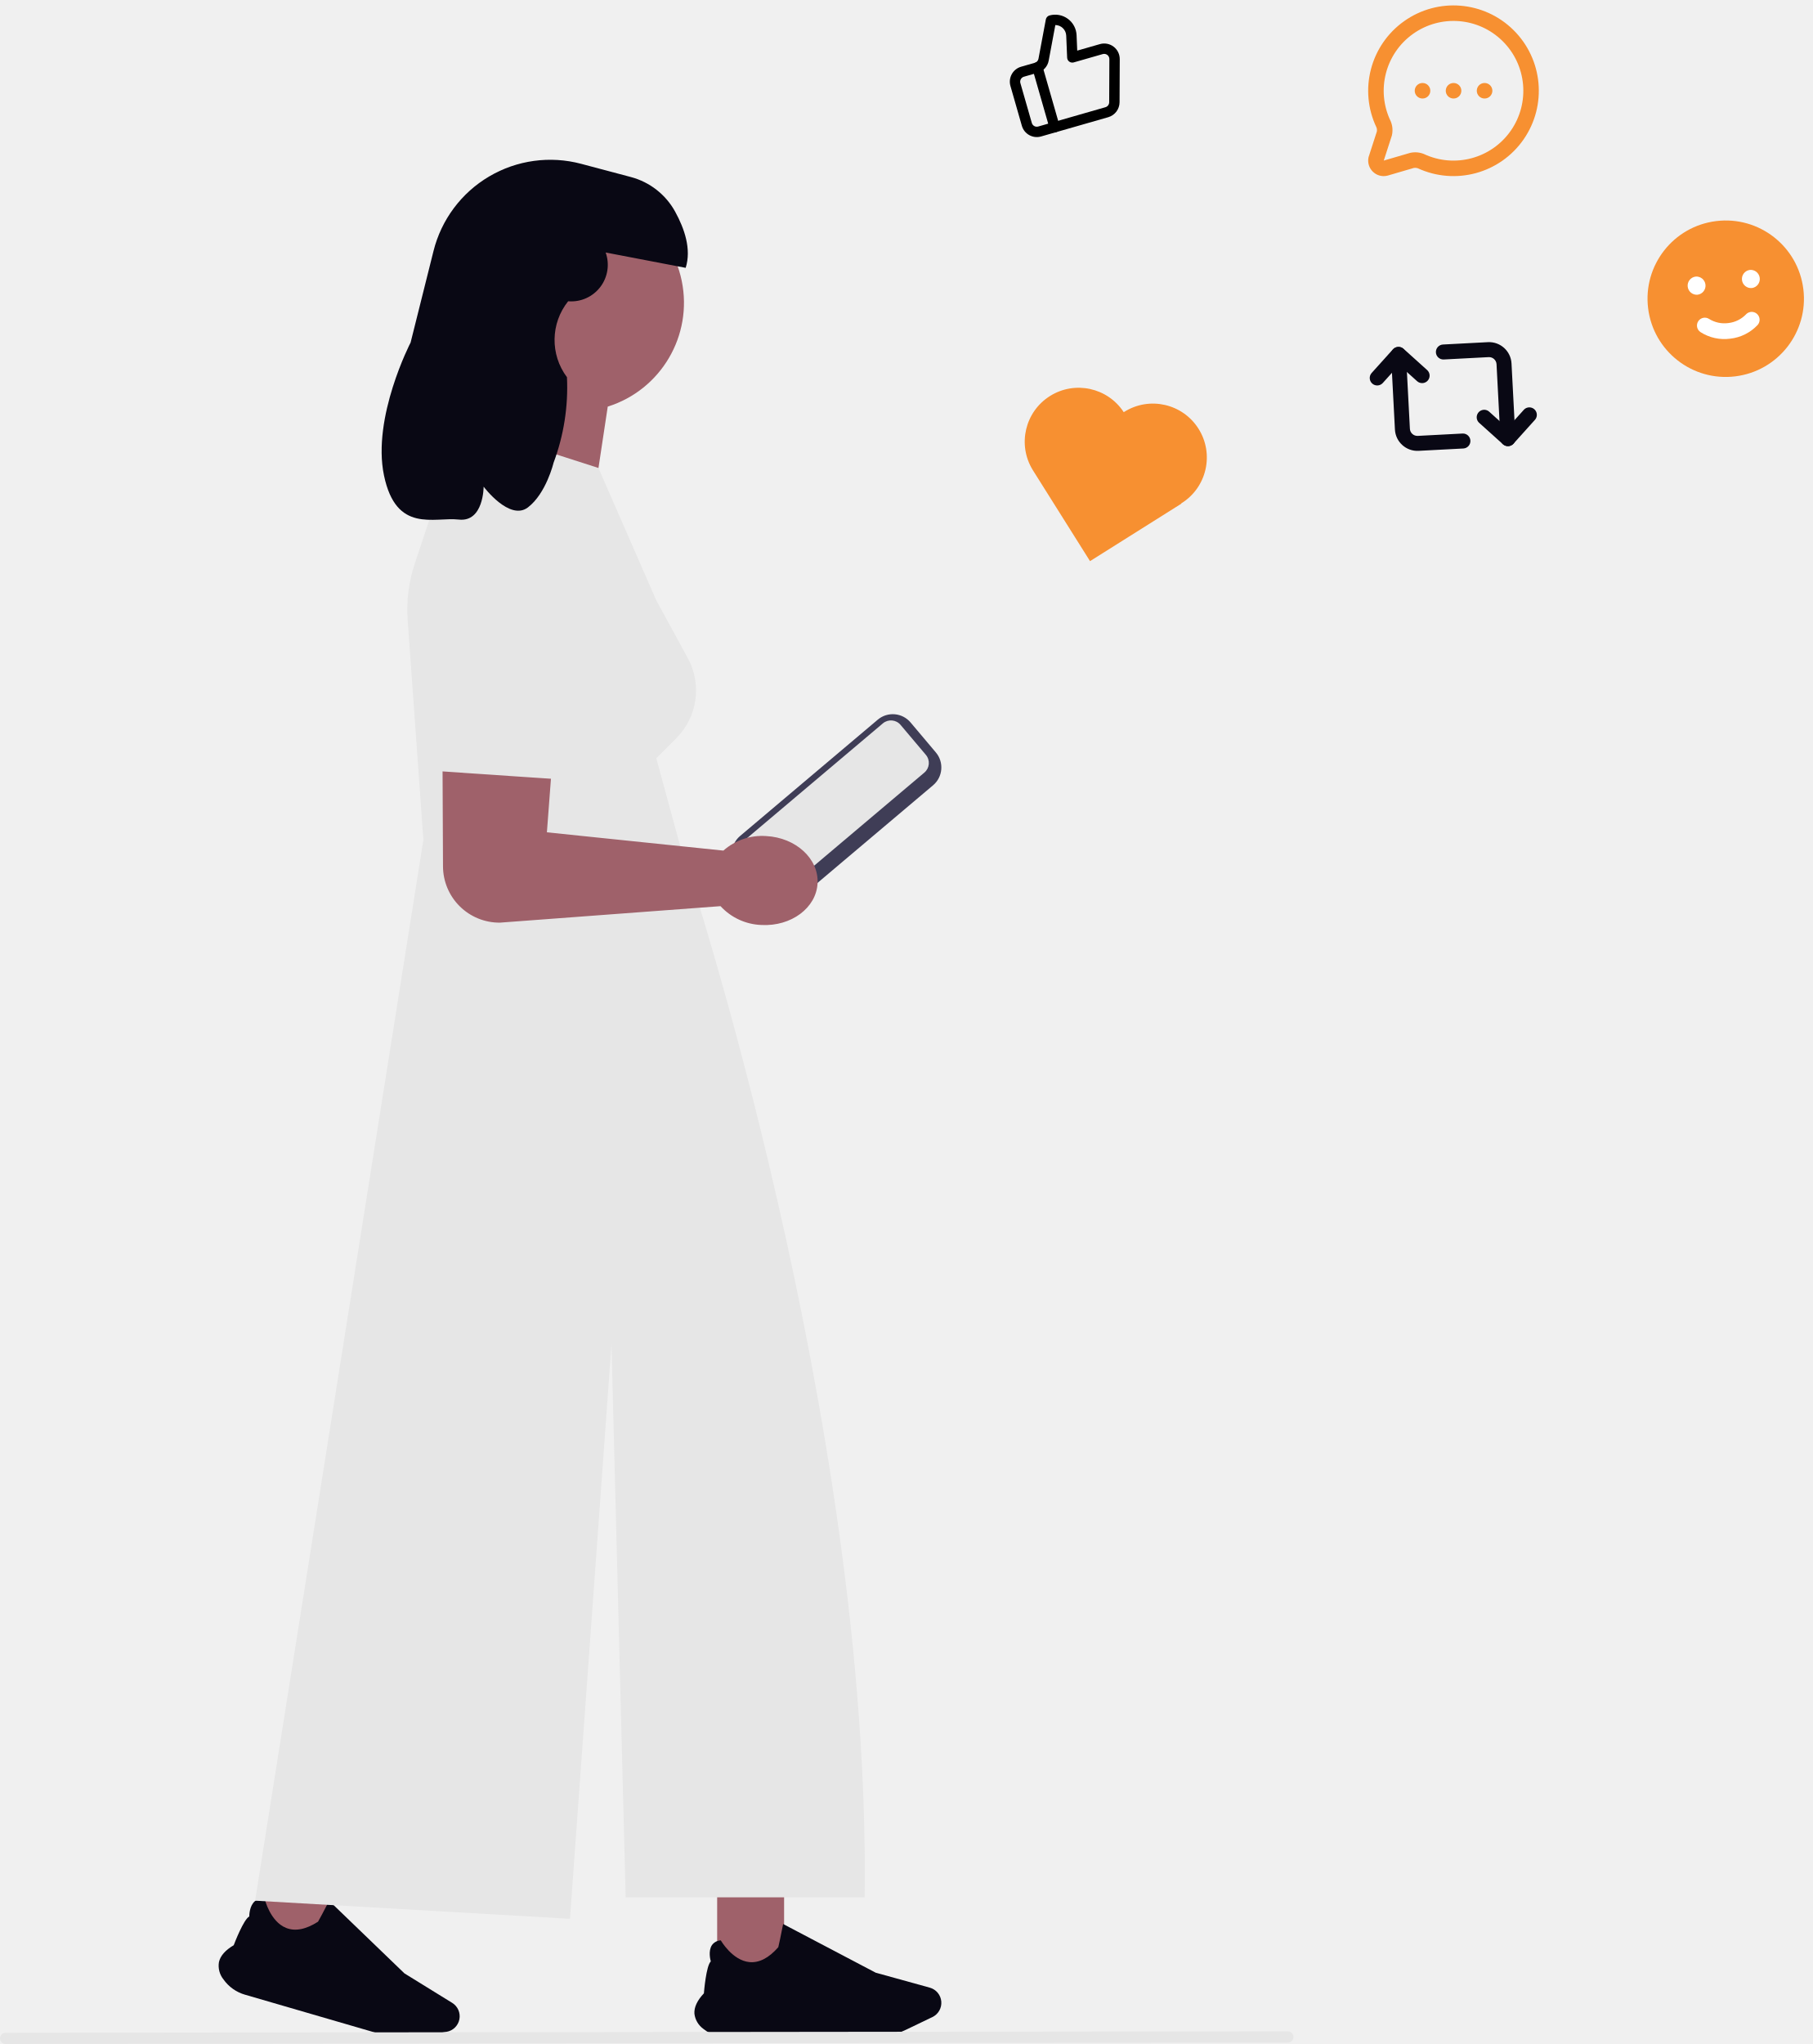
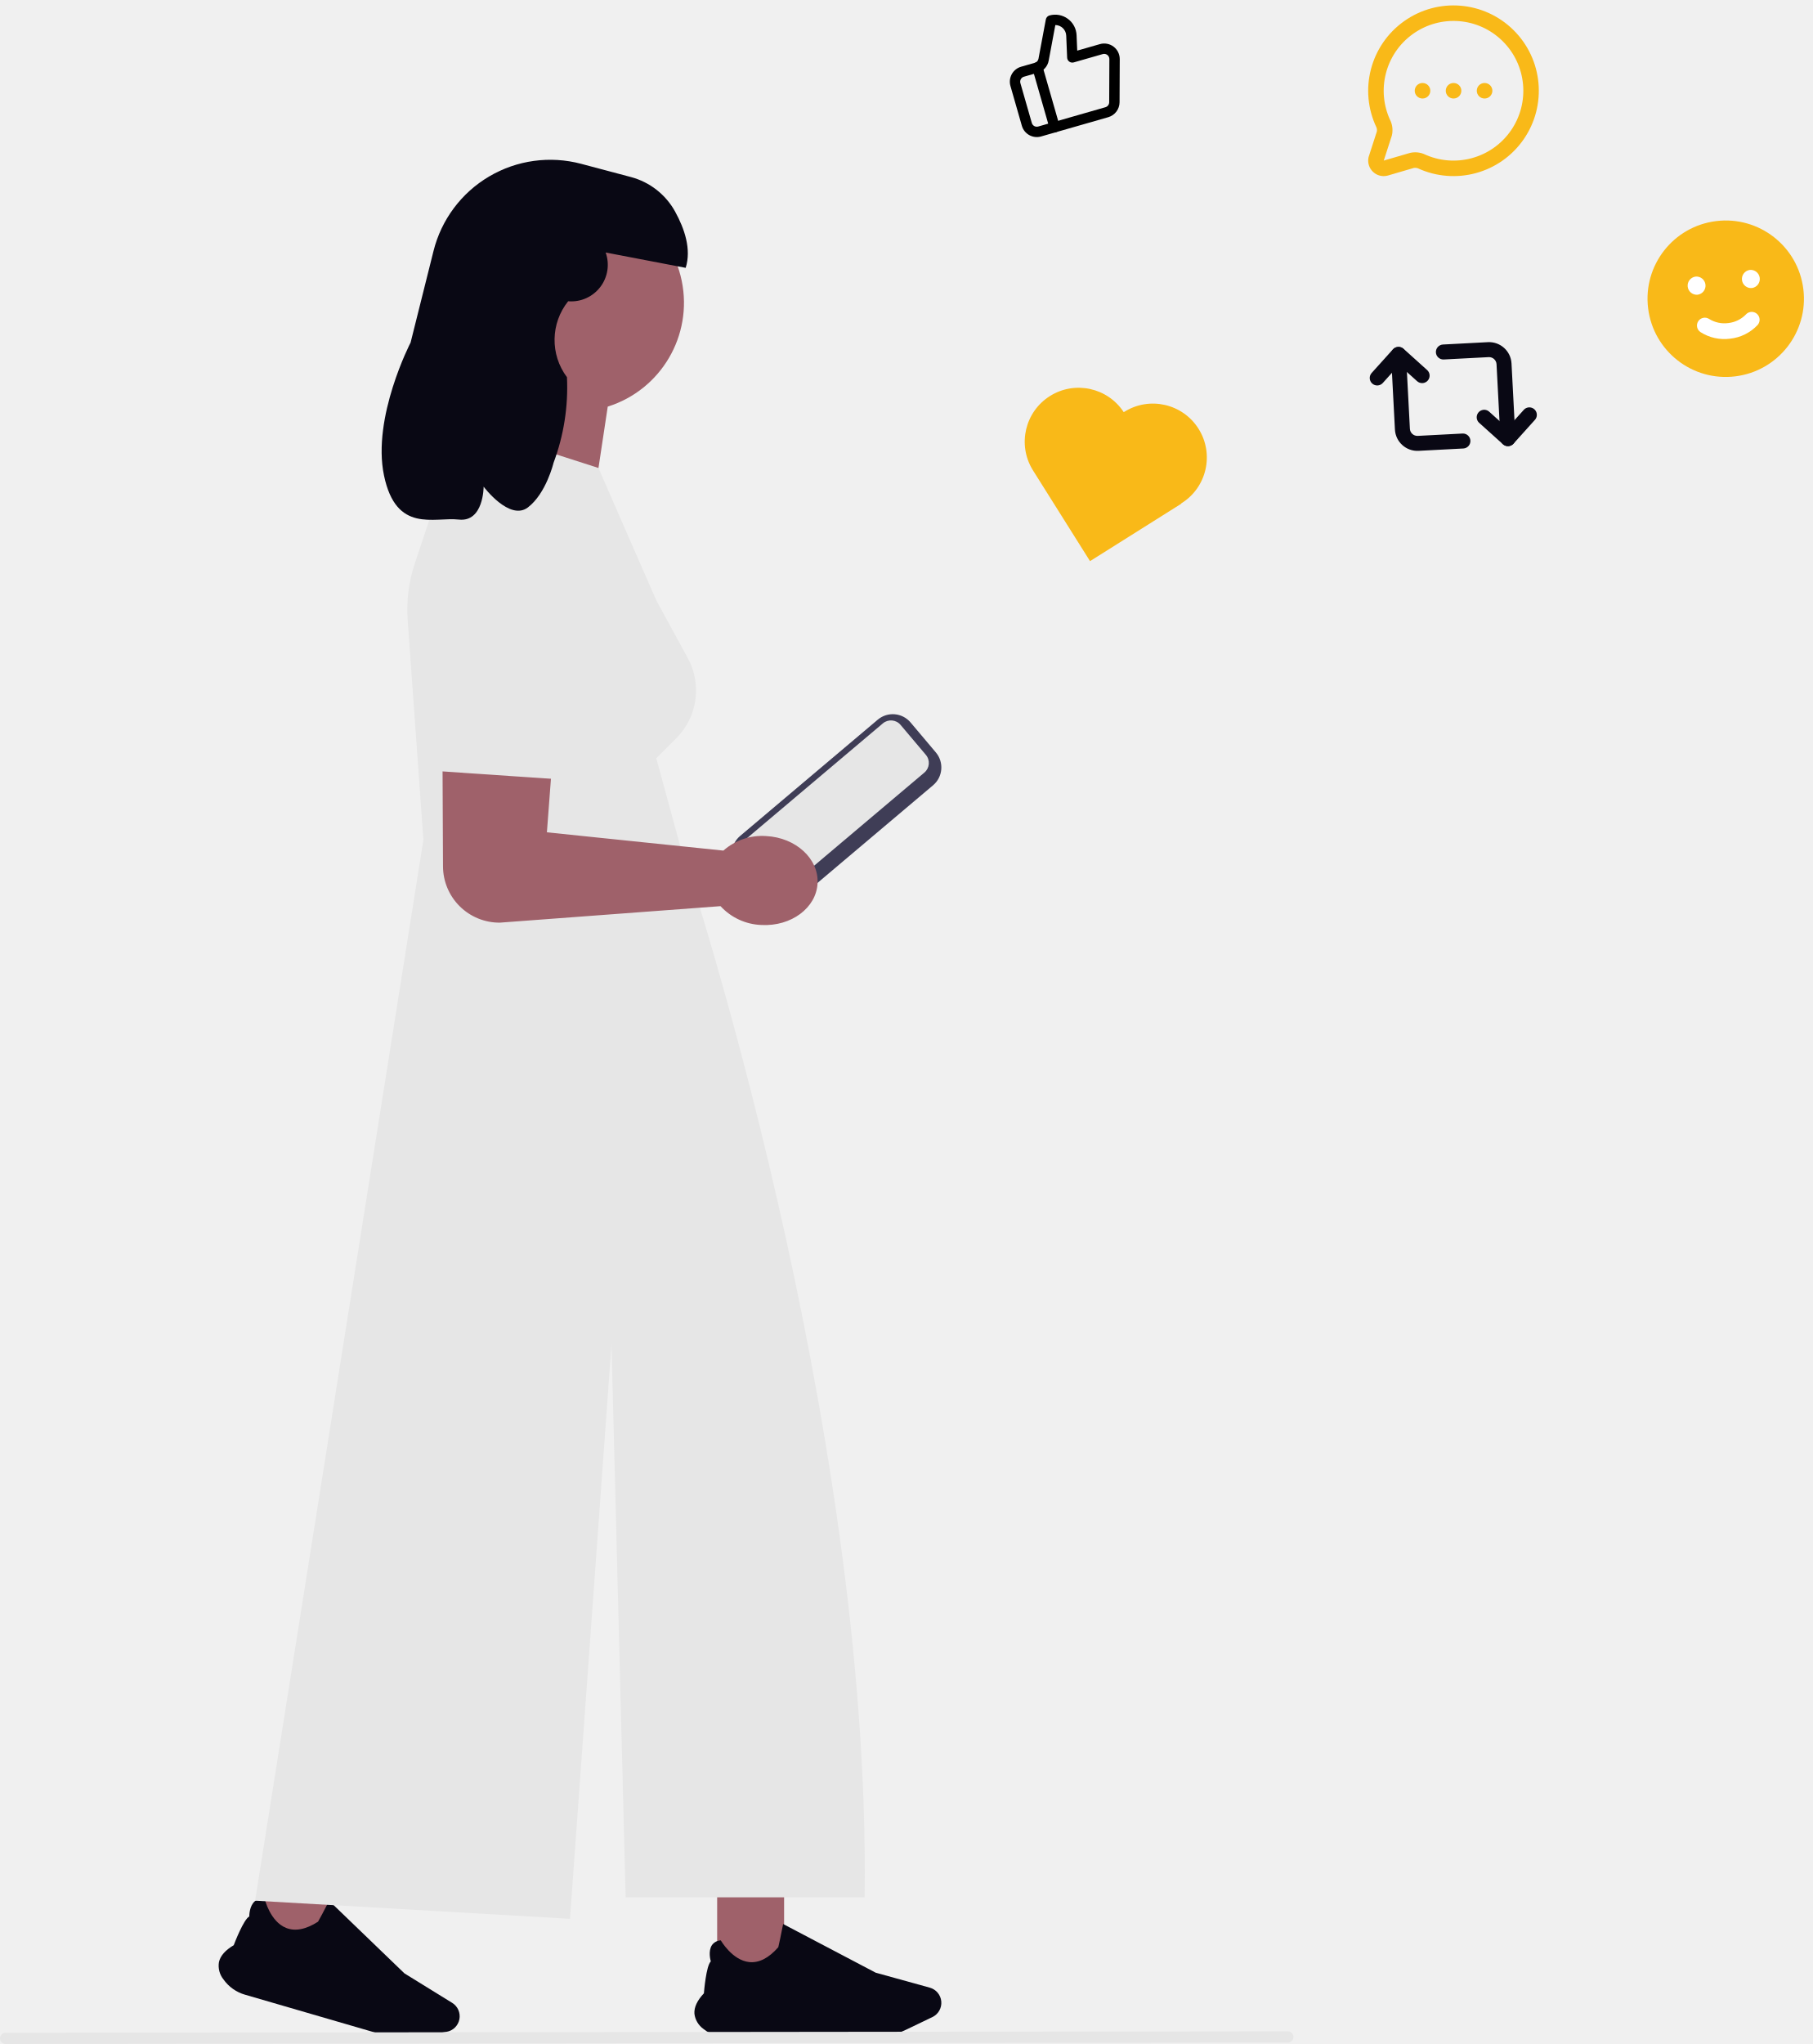
<svg xmlns="http://www.w3.org/2000/svg" width="709.716" height="800" viewBox="0 0 709.716 800">
  <g transform="translate(-489.084 -214.817)">
    <g transform="translate(775.576 494.344)">
      <g transform="translate(0 0)">
        <path d="M572.238,348.762l53.91-45.53a9.117,9.117,0,0,0,1.081-12.833l-9.916-11.751a9.116,9.116,0,0,0-12.833-1.082L550.57,323.1a9.116,9.116,0,0,0-1.082,12.833l9.923,11.75A9.116,9.116,0,0,0,572.238,348.762Z" transform="translate(-547.343 -275.422)" fill="#3f3d56" />
        <path d="M622.981,290.478a4.913,4.913,0,0,1-.583,6.915l-53.91,45.53a4.913,4.913,0,0,1-6.915-.583l-9.923-11.75a4.913,4.913,0,0,1,.583-6.915l53.91-45.53a4.913,4.913,0,0,1,6.915.583Z" transform="translate(-547.002 -274.553)" fill="#e6e6e6" />
      </g>
    </g>
    <rect width="26.203" height="34.537" transform="translate(769.843 953.976)" fill="#9f616a" />
    <path d="M658.472,515.3h55.7a32.124,32.124,0,0,0,13.835-3.153l10.267-4.934a6.169,6.169,0,0,0-1.027-11.5l-21.187-5.861L679.821,470.8l-.027.135c-.674,3.432-1.727,8.618-1.862,8.934-3.717,4.261-7.534,6.219-11.348,5.833-6.651-.674-11.073-8.358-11.116-8.432l-.034-.059-.067.007a4.41,4.41,0,0,0-3.424,1.868c-1.518,2.292-.592,5.81-.439,6.344-1.817,1.775-2.633,11.706-2.7,12.508-2.627,2.785-3.876,5.461-3.711,7.954a8.57,8.57,0,0,0,3.6,6.022,15.555,15.555,0,0,0,9.779,3.385Z" transform="translate(115.843 497.053)" fill="#090814" />
    <rect width="26.203" height="34.537" transform="translate(612.531 978.706) rotate(-163.78)" fill="#9f616a" />
    <path d="M776.36,502.01l53.483,15.559a32.124,32.124,0,0,0,14.165.839l11.239-1.871a6.167,6.167,0,0,0,2.22-11.324l-18.7-11.546-29.481-28.409-.063.119c-1.6,3.1-4.071,7.792-4.283,8.057-4.757,3.051-8.971,3.868-12.525,2.427-6.2-2.5-8.3-11.115-8.319-11.2l-.016-.066-.066-.012a4.41,4.41,0,0,0-3.809.836c-2.1,1.775-2.191,5.415-2.193,5.968-2.242,1.2-5.8,10.505-6.082,11.256-3.3,1.94-5.247,4.161-5.784,6.605a8.569,8.569,0,0,0,1.775,6.785,15.554,15.554,0,0,0,8.443,5.981Z" transform="translate(-191.347 493.512)" fill="#090814" />
    <path d="M709.709,79.1a42.6,42.6,0,1,1,55.365,40.651l-8.235,54.425-41.981-34.979A105.764,105.764,0,0,0,728.8,114.615,42.556,42.556,0,0,1,709.719,79.1Z" transform="translate(-38.065 254.206)" fill="#9f616a" />
    <path d="M730.181,257.066l-6.15-86.091a56.936,56.936,0,0,1,2.777-22.065l18.228-54.668,53.677,17.24L821.361,163.3,833.7,185.913a26.439,26.439,0,0,1-4.515,31.352l-7.819,7.819,10.9,39.981-1.147-.04,1.538.2s72.878,219.245,70.263,405.7H809.374l-5.553-216.439L787.573,679.329l-123.266-7.1,65.87-415.164Z" transform="translate(-75.351 286.492)" fill="#e6e6e6" />
    <path d="M823.18,252.04c.493-9.612-8.51-17.886-20.122-18.489a22.863,22.863,0,0,0-16.737,5.674l-.27-.013-68.836-7.129,5.163-68.318c1.91-13.211-1.8-26.534-14.814-29.522h0a25.663,25.663,0,0,0-31.418,25.128l.394,86.053a22.108,22.108,0,0,0,22.254,22.016l86.389-6.456a22.863,22.863,0,0,0,16.063,7.372c11.614.6,21.434-6.705,21.926-16.311Z" transform="translate(-14.029 308.492)" fill="#9f616a" />
    <path d="M798.322,136.114l-4.147,77.944-57.613-3.909,10.189-81.062" transform="translate(-83.348 305.979)" fill="#e6e6e6" />
    <path d="M1134.136,710.205l-501.98.561a2.2,2.2,0,0,1,0-4.4l501.98-.56a2.2,2.2,0,1,1,0,4.4Z" transform="translate(-140.873 304.051)" fill="#e6e6e6" />
    <path d="M567.662,36.3A14.318,14.318,0,0,1,553.22,55.4l-.245-.016h0a24.27,24.27,0,0,0-.464,29.723h0a84.016,84.016,0,0,1-5.255,33.514s-2.853,11.942-10.013,17.432-17.353-8.1-17.353-8.1.034,13.962-9.717,12.871-24.514,5.52-29.286-17.237S491.3,71.534,491.3,71.534l8.973-35.846A47.107,47.107,0,0,1,558.07,1.59l19.486,5.177a27.931,27.931,0,0,1,17.305,13.54c3.676,6.688,6.426,14.715,4.127,21.992l-31.334-6" transform="translate(158.529 277.345)" fill="#090814" />
    <g transform="matrix(0.962, -0.276, 0.276, 0.962, 878.501, 227.017)">
      <path d="M22.291,0h.025a8.37,8.37,0,0,1,8.022,10.375l-1.416,5.838h9.237a6.079,6.079,0,0,1,5.836,7.782L39.268,40.206a6.111,6.111,0,0,1-5.836,4.376H6.079A6.086,6.086,0,0,1,0,38.509V22.291a6.086,6.086,0,0,1,6.079-6.079h5.6a2.015,2.015,0,0,0,1.8-1.126l7-13.968A2.027,2.027,0,0,1,22.291,0ZM33.432,40.53a2.037,2.037,0,0,0,1.945-1.46L40.1,22.858a2.027,2.027,0,0,0-1.945-2.592H26.343a2.027,2.027,0,0,1-1.969-2.5L26.4,9.412a4.32,4.32,0,0,0-2.946-5.179L17.112,16.9a6.042,6.042,0,0,1-5.438,3.368h-5.6a2.029,2.029,0,0,0-2.027,2.027V38.509a2.029,2.029,0,0,0,2.027,2.027Z" transform="translate(0 0)" />
      <path d="M2.027,28.372A2.027,2.027,0,0,1,0,26.345V2.027a2.027,2.027,0,1,1,4.054,0V26.345A2.027,2.027,0,0,1,2.027,28.372Z" transform="translate(10.133 16.212)" />
    </g>
-     <path d="M36.122,5.96h0c-.053.051-.1.106-.159.159A21.1,21.1,0,0,0,6.4,5.96h0A21.106,21.106,0,0,0,5.767,35.6h0l.2.213h0L35.184,65.9,65.462,36.483l-.085-.087c.051-.049.1-.094.159-.142h0a21.11,21.11,0,0,0,.438-29.847h0a21.11,21.11,0,0,0-29.849-.425h0Z" transform="translate(895.1 362.664) rotate(12)" fill="#F79031" />
+     <path d="M36.122,5.96h0c-.053.051-.1.106-.159.159A21.1,21.1,0,0,0,6.4,5.96h0A21.106,21.106,0,0,0,5.767,35.6h0l.2.213h0L35.184,65.9,65.462,36.483l-.085-.087c.051-.049.1-.094.159-.142h0a21.11,21.11,0,0,0,.438-29.847h0a21.11,21.11,0,0,0-29.849-.425h0Z" transform="translate(895.1 362.664) rotate(12)" fill="#F9B918" />
    <g transform="translate(1024.703 351.191) rotate(-3)">
      <path d="M20.531,14.664a2.924,2.924,0,0,1-2.073-.859L11.732,7.08,5.007,13.805A2.933,2.933,0,1,1,.859,9.657l8.8-8.8a2.933,2.933,0,0,1,4.148,0l8.8,8.8a2.933,2.933,0,0,1-2.073,5.006Z" transform="translate(0 0)" fill="#090814" />
      <path d="M26.395,40.989H8.8a8.808,8.808,0,0,1-8.8-8.8V2.866a2.933,2.933,0,0,1,5.865,0V32.192A2.936,2.936,0,0,0,8.8,35.126h17.6a2.933,2.933,0,0,1,0,5.865Z" transform="translate(8.799 0.068)" fill="#090814" />
      <path d="M11.732,14.664a2.924,2.924,0,0,1-2.073-.859l-8.8-8.8A2.933,2.933,0,1,1,5.007.859l6.725,6.725L18.456.859A2.933,2.933,0,1,1,22.6,5.007l-8.8,8.8a2.924,2.924,0,0,1-2.073.859Z" transform="translate(41.058 26.394)" fill="#090814" />
      <path d="M26.327,41.057a2.933,2.933,0,0,1-2.933-2.933V8.8a2.936,2.936,0,0,0-2.933-2.933H2.866A2.933,2.933,0,0,1,2.866,0h17.6a8.808,8.808,0,0,1,8.8,8.8V38.126A2.933,2.933,0,0,1,26.327,41.057Z" transform="translate(26.463 0)" fill="#090814" />
    </g>
    <g transform="translate(1024.703 216.93)">
-       <path d="M7.061,67.815a6.079,6.079,0,0,1-5.934-7.3,3.04,3.04,0,0,1,.086-.324l3.18-9.828a3.023,3.023,0,0,0-.135-1.575A33.4,33.4,0,1,1,20.393,64.725,3.033,3.033,0,0,0,18.92,64.6L8.7,67.589l-.074.021a6.126,6.126,0,0,1-1.568.2ZM19.4,58.489a9.1,9.1,0,0,1,3.233.594q.1.04.206.087A27.331,27.331,0,1,0,9.774,46.245q.031.063.06.13h0c.019.044.037.088.054.133a9.078,9.078,0,0,1,.415,5.279,2.868,2.868,0,0,1-.077.282L7.1,61.732l10.27-3q.13-.039.261-.065A9.118,9.118,0,0,1,19.4,58.49Z" transform="translate(-0.999 -0.997)" fill="#F79031" />
-       <path d="M10.067,17.074h-.03a3.037,3.037,0,0,1,0-6.074h.03a3.037,3.037,0,0,1,0,6.074Z" transform="translate(11.224 19.371)" fill="#F79031" />
-       <path d="M14.067,17.074h-.03a3.037,3.037,0,0,1,0-6.074h.03a3.037,3.037,0,0,1,0,6.074Z" transform="translate(19.371 19.371)" fill="#F79031" />
-       <path d="M18.067,17.074h-.03a3.037,3.037,0,0,1,0-6.074h.03a3.037,3.037,0,0,1,0,6.074Z" transform="translate(27.517 19.371)" fill="#F79031" />
+       <path d="M7.061,67.815a6.079,6.079,0,0,1-5.934-7.3,3.04,3.04,0,0,1,.086-.324l3.18-9.828a3.023,3.023,0,0,0-.135-1.575A33.4,33.4,0,1,1,20.393,64.725,3.033,3.033,0,0,0,18.92,64.6L8.7,67.589l-.074.021a6.126,6.126,0,0,1-1.568.2ZM19.4,58.489a9.1,9.1,0,0,1,3.233.594q.1.04.206.087A27.331,27.331,0,1,0,9.774,46.245q.031.063.06.13h0c.019.044.037.088.054.133a9.078,9.078,0,0,1,.415,5.279,2.868,2.868,0,0,1-.077.282L7.1,61.732l10.27-3q.13-.039.261-.065A9.118,9.118,0,0,1,19.4,58.49Z" transform="translate(-0.999 -0.997)" fill="#F9B918" />
+       <path d="M10.067,17.074h-.03a3.037,3.037,0,0,1,0-6.074h.03a3.037,3.037,0,0,1,0,6.074Z" transform="translate(11.224 19.371)" fill="#F9B918" />
+       <path d="M14.067,17.074h-.03a3.037,3.037,0,0,1,0-6.074h.03a3.037,3.037,0,0,1,0,6.074Z" transform="translate(19.371 19.371)" fill="#F9B918" />
+       <path d="M18.067,17.074h-.03a3.037,3.037,0,0,1,0-6.074h.03a3.037,3.037,0,0,1,0,6.074Z" transform="translate(27.517 19.371)" fill="#F9B918" />
    </g>
    <g transform="translate(1130.562 305.077) rotate(-7)">
-       <path d="M30.616,0A30.616,30.616,0,1,1,0,30.616,30.616,30.616,0,0,1,30.616,0Z" transform="translate(0 0)" fill="#F79031" />
+       <path d="M30.616,0A30.616,30.616,0,1,1,0,30.616,30.616,30.616,0,0,1,30.616,0Z" transform="translate(0 0)" fill="#F9B918" />
      <path d="M3.525,7.136H3.49A3.569,3.569,0,0,1,3.49,0h.035a3.569,3.569,0,0,1,0,7.136Z" transform="translate(16.405 20.579)" fill="#fff" />
      <path d="M3.525,7.136H3.49A3.569,3.569,0,0,1,3.49,0h.035a3.569,3.569,0,0,1,0,7.136Z" transform="translate(37.814 20.579)" fill="#fff" />
      <path d="M12.326,9.395A17.313,17.313,0,0,1,1.085,5.427,3.08,3.08,0,0,1,5.076.734a11.311,11.311,0,0,0,7.252,2.5,11.311,11.311,0,0,0,7.252-2.5,3.079,3.079,0,1,1,3.987,4.693A17.313,17.313,0,0,1,12.326,9.395Z" transform="translate(18.133 36.956)" fill="#fff" />
    </g>
  </g>
</svg>
